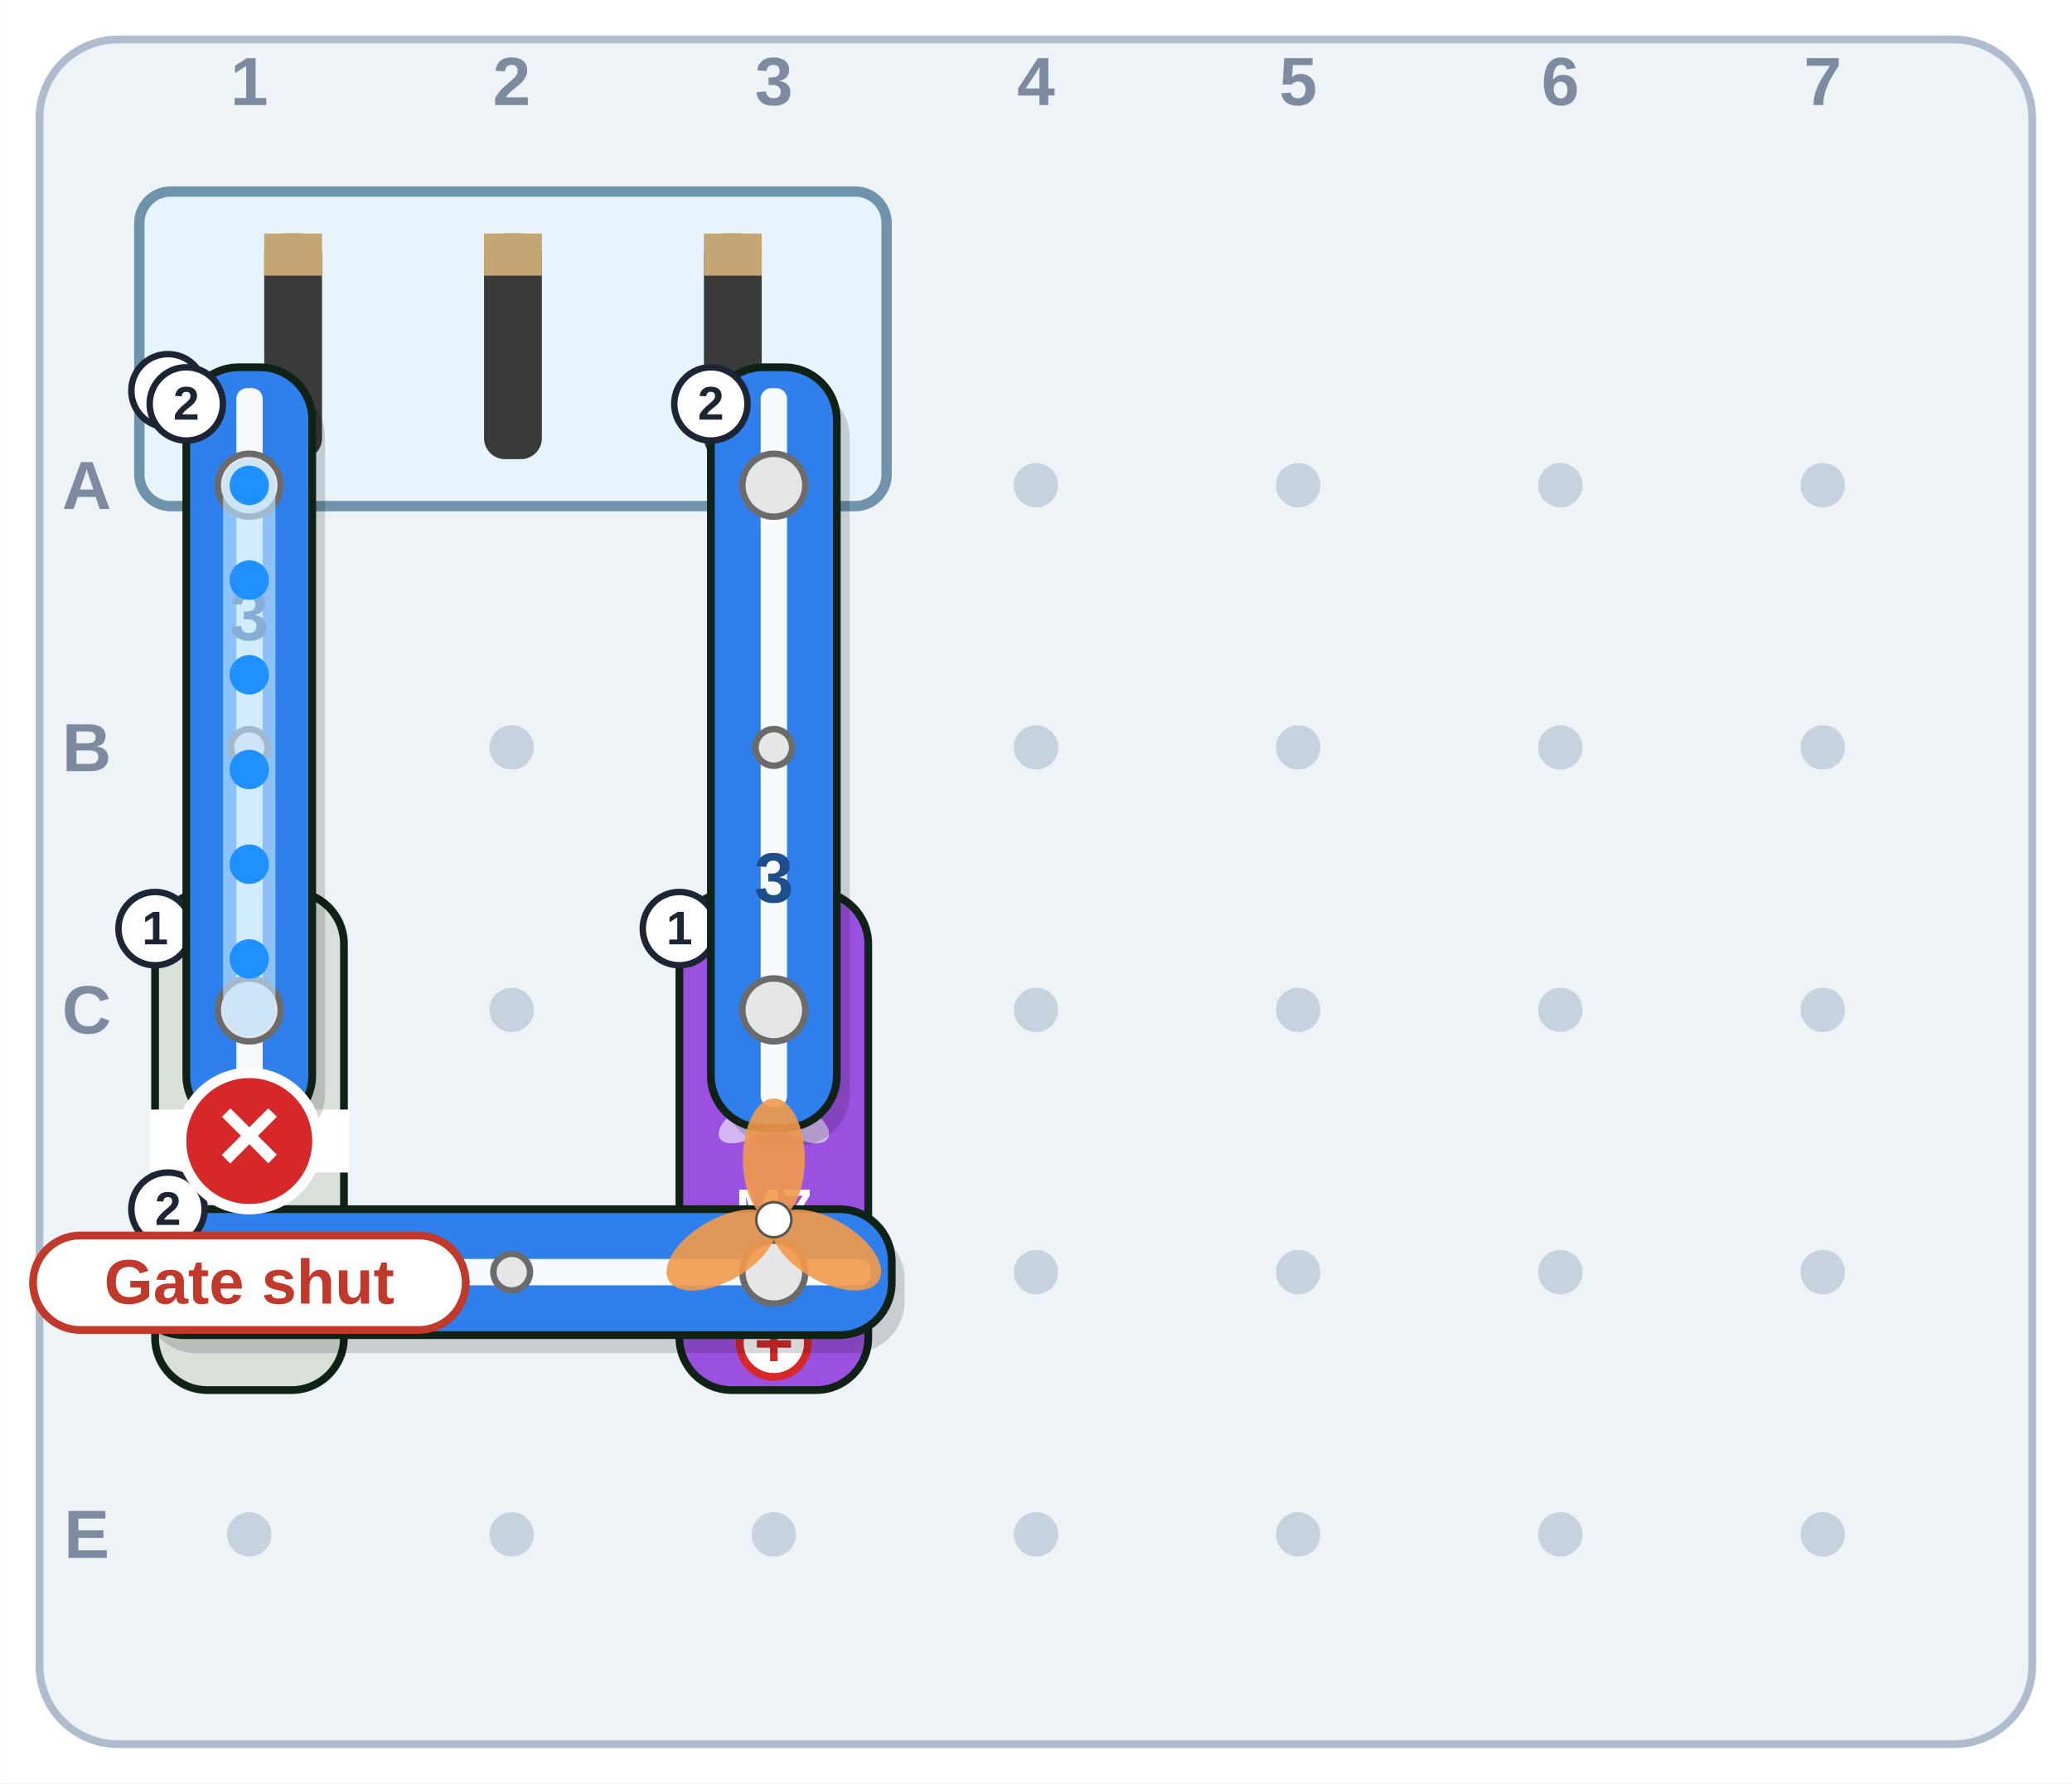
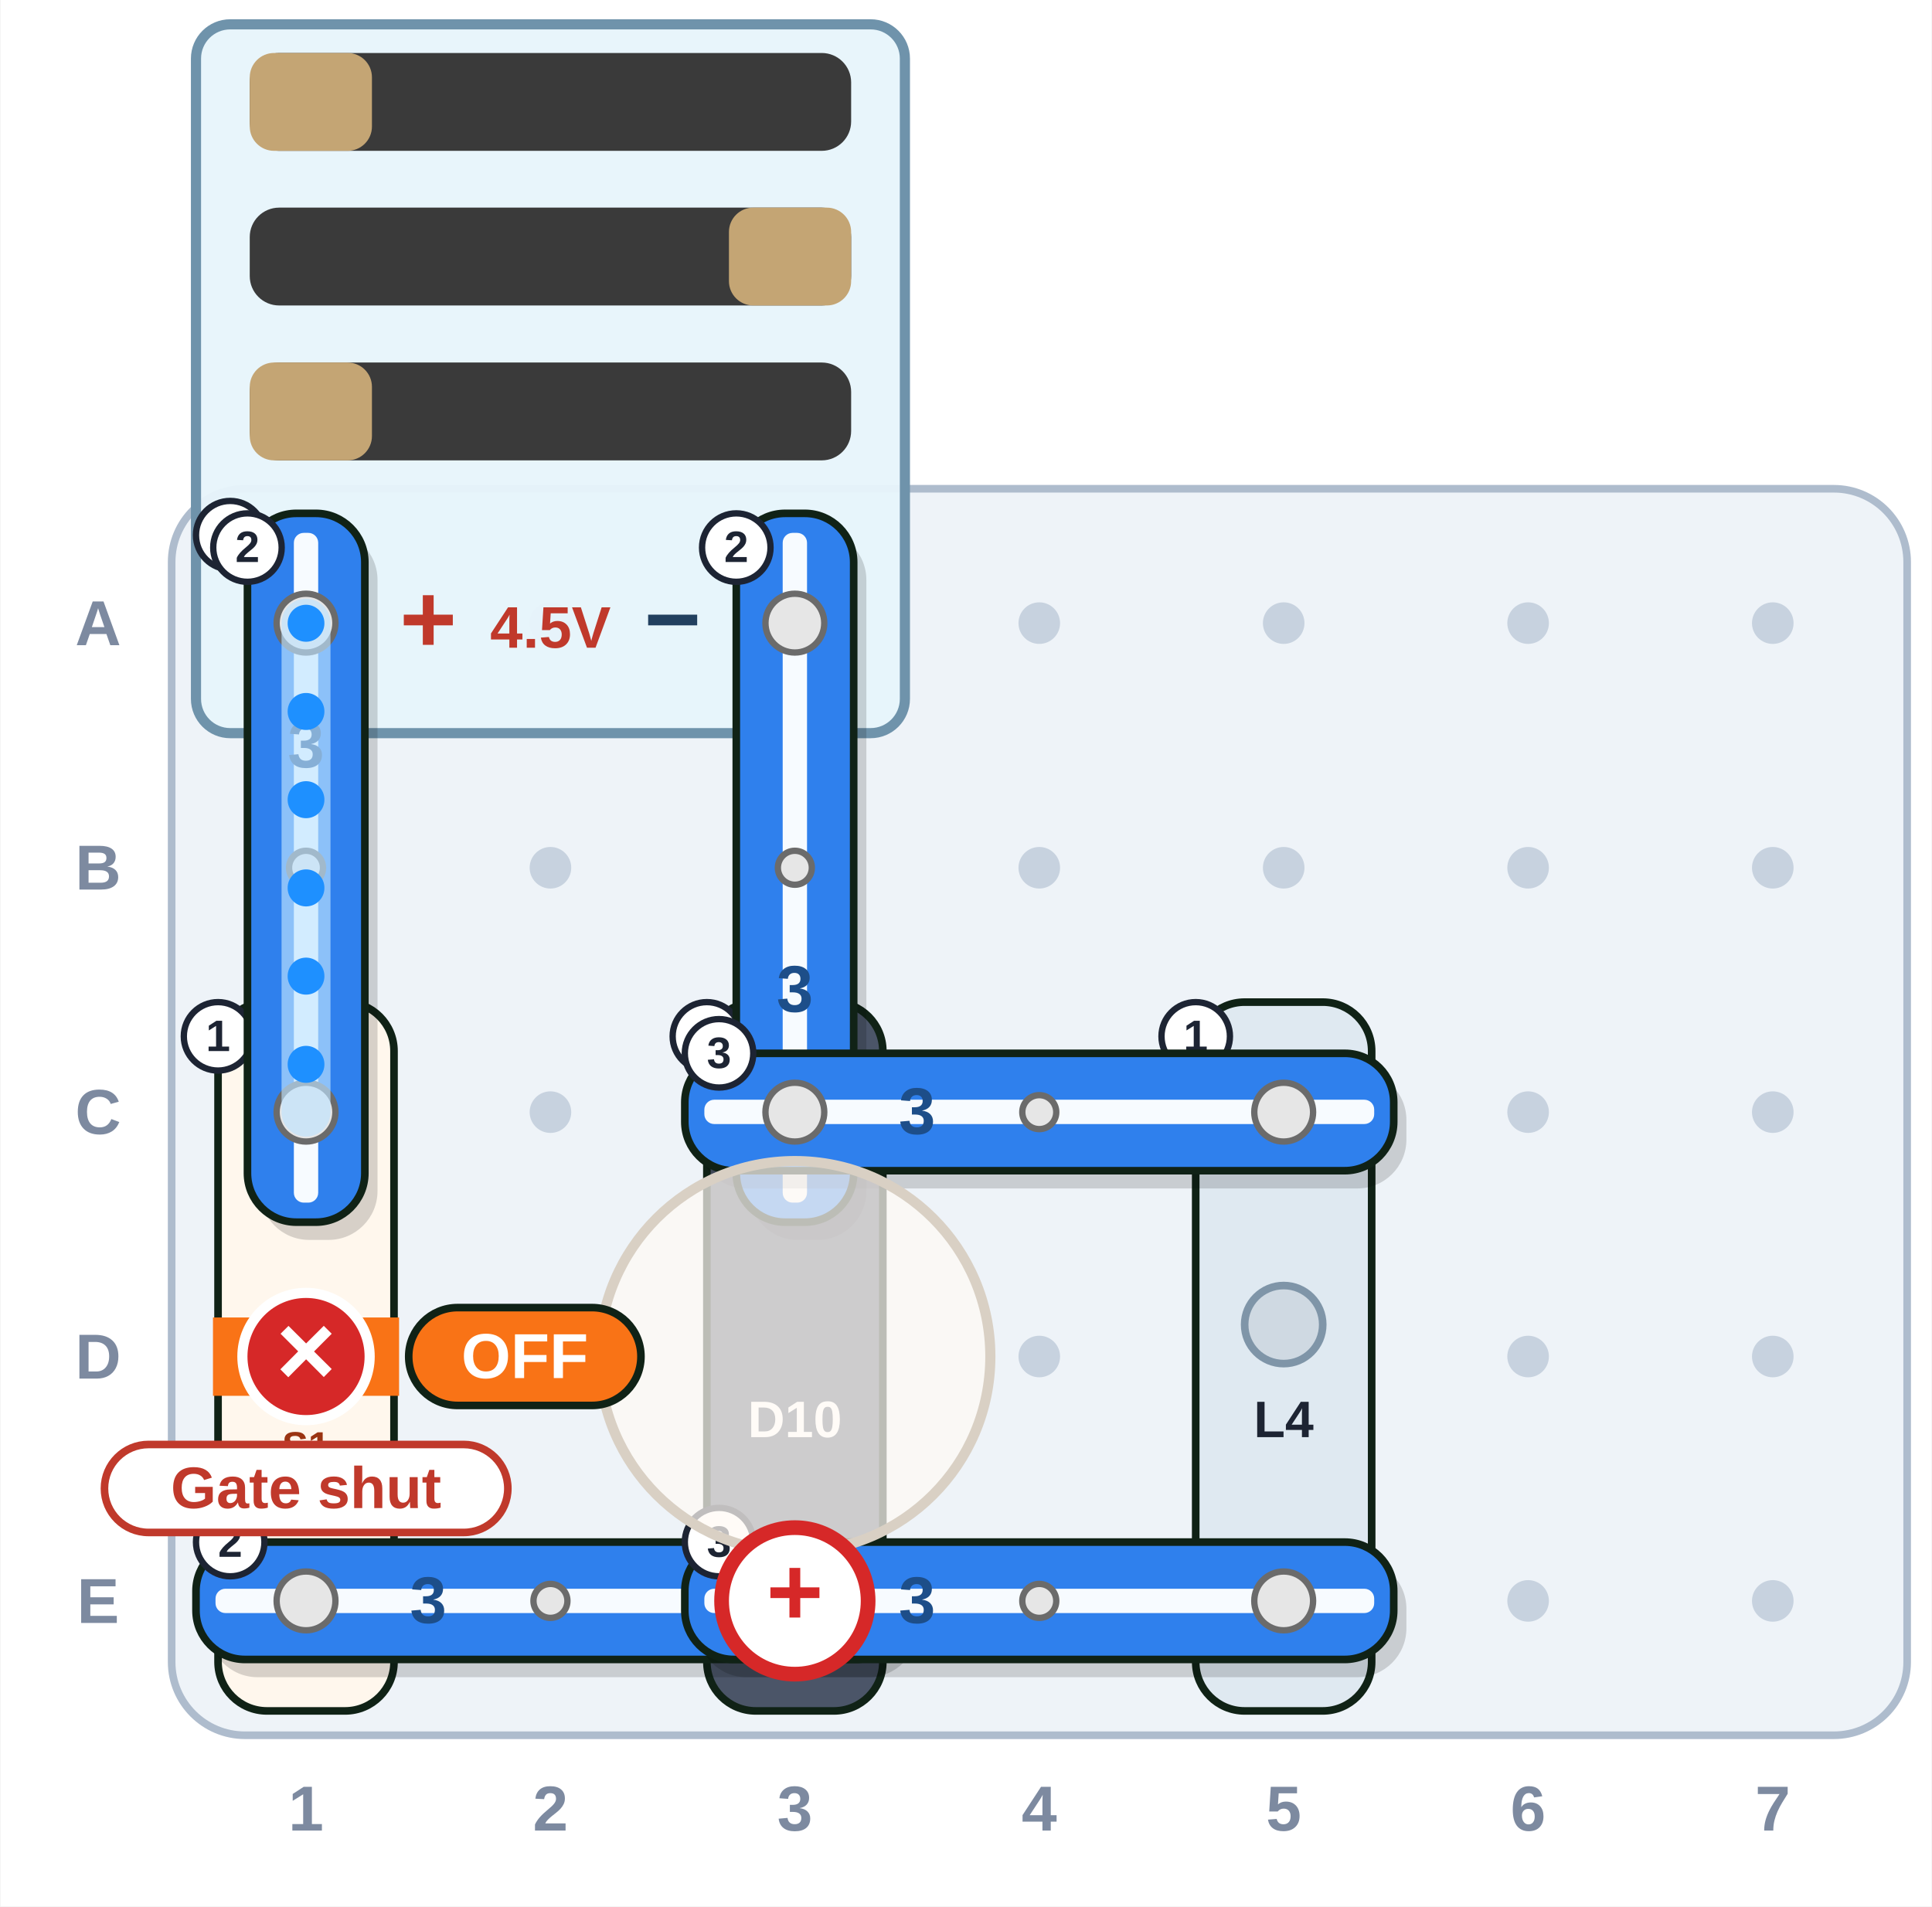
- <svg xmlns="http://www.w3.org/2000/svg" width="803" height="691" viewBox="198.6 100.2 802.8 691.0" font-family="'Avenir Next','Trebuchet MS','Helvetica Neue',Arial,sans-serif">
-   <rect x="198.6" y="100.2" width="802.8" height="691.0" fill="#ffffff" />
-   <rect x="213.8" y="115.5" width="772.3" height="660.5" rx="30.5" fill="#eef3f8" stroke="#aebccd" stroke-width="3" />
-   <circle cx="295.1" cy="288.2" r="8.6" fill="#c7d2df" />
-   <circle cx="396.8" cy="288.2" r="8.6" fill="#c7d2df" />
-   <circle cx="498.4" cy="288.2" r="8.6" fill="#c7d2df" />
-   <circle cx="600.0" cy="288.2" r="8.6" fill="#c7d2df" />
-   <circle cx="701.6" cy="288.2" r="8.6" fill="#c7d2df" />
-   <circle cx="803.2" cy="288.2" r="8.6" fill="#c7d2df" />
-   <circle cx="904.9" cy="288.2" r="8.6" fill="#c7d2df" />
-   <circle cx="295.1" cy="389.8" r="8.6" fill="#c7d2df" />
-   <circle cx="396.8" cy="389.8" r="8.6" fill="#c7d2df" />
-   <circle cx="498.4" cy="389.8" r="8.6" fill="#c7d2df" />
-   <circle cx="600.0" cy="389.8" r="8.6" fill="#c7d2df" />
-   <circle cx="701.6" cy="389.8" r="8.6" fill="#c7d2df" />
-   <circle cx="803.2" cy="389.8" r="8.6" fill="#c7d2df" />
-   <circle cx="904.9" cy="389.8" r="8.6" fill="#c7d2df" />
-   <circle cx="295.1" cy="491.5" r="8.6" fill="#c7d2df" />
-   <circle cx="396.8" cy="491.5" r="8.6" fill="#c7d2df" />
-   <circle cx="498.4" cy="491.5" r="8.6" fill="#c7d2df" />
-   <circle cx="600.0" cy="491.5" r="8.6" fill="#c7d2df" />
-   <circle cx="701.6" cy="491.5" r="8.6" fill="#c7d2df" />
-   <circle cx="803.2" cy="491.5" r="8.6" fill="#c7d2df" />
-   <circle cx="904.9" cy="491.5" r="8.6" fill="#c7d2df" />
-   <circle cx="295.1" cy="593.1" r="8.6" fill="#c7d2df" />
-   <circle cx="396.8" cy="593.1" r="8.6" fill="#c7d2df" />
-   <circle cx="498.4" cy="593.1" r="8.6" fill="#c7d2df" />
-   <circle cx="600.0" cy="593.1" r="8.6" fill="#c7d2df" />
-   <circle cx="701.6" cy="593.1" r="8.6" fill="#c7d2df" />
-   <circle cx="803.2" cy="593.1" r="8.6" fill="#c7d2df" />
-   <circle cx="904.9" cy="593.1" r="8.6" fill="#c7d2df" />
-   <circle cx="295.1" cy="694.7" r="8.6" fill="#c7d2df" />
-   <circle cx="396.8" cy="694.7" r="8.6" fill="#c7d2df" />
-   <circle cx="498.4" cy="694.7" r="8.6" fill="#c7d2df" />
-   <circle cx="600.0" cy="694.7" r="8.6" fill="#c7d2df" />
-   <circle cx="701.6" cy="694.7" r="8.6" fill="#c7d2df" />
-   <circle cx="803.2" cy="694.7" r="8.6" fill="#c7d2df" />
-   <circle cx="904.9" cy="694.7" r="8.6" fill="#c7d2df" />
-   <text x="232.1" y="297.4" font-size="26.422" fill="#7d8aa0" font-weight="bold" text-anchor="middle">
-     <tspan x="232.1" dy="0.0">A</tspan>
-   </text>
-   <text x="232.1" y="399.0" font-size="26.422" fill="#7d8aa0" font-weight="bold" text-anchor="middle">
-     <tspan x="232.1" dy="0.0">B</tspan>
-   </text>
-   <text x="232.1" y="500.6" font-size="26.422" fill="#7d8aa0" font-weight="bold" text-anchor="middle">
-     <tspan x="232.1" dy="0.0">C</tspan>
-   </text>
-   <text x="232.1" y="602.2" font-size="26.422" fill="#7d8aa0" font-weight="bold" text-anchor="middle">
-     <tspan x="232.1" dy="0.0">D</tspan>
-   </text>
-   <text x="232.1" y="703.8" font-size="26.422" fill="#7d8aa0" font-weight="bold" text-anchor="middle">
-     <tspan x="232.1" dy="0.0">E</tspan>
-   </text>
-   <text x="295.1" y="140.9" font-size="26.422" fill="#7d8aa0" font-weight="bold" text-anchor="middle">
-     <tspan x="295.1" dy="0.0">1</tspan>
-   </text>
-   <text x="396.8" y="140.9" font-size="26.422" fill="#7d8aa0" font-weight="bold" text-anchor="middle">
-     <tspan x="396.8" dy="0.0">2</tspan>
-   </text>
-   <text x="498.4" y="140.9" font-size="26.422" fill="#7d8aa0" font-weight="bold" text-anchor="middle">
-     <tspan x="498.4" dy="0.0">3</tspan>
-   </text>
-   <text x="600.0" y="140.9" font-size="26.422" fill="#7d8aa0" font-weight="bold" text-anchor="middle">
-     <tspan x="600.0" dy="0.0">4</tspan>
-   </text>
-   <text x="701.6" y="140.9" font-size="26.422" fill="#7d8aa0" font-weight="bold" text-anchor="middle">
-     <tspan x="701.6" dy="0.0">5</tspan>
-   </text>
-   <text x="803.2" y="140.9" font-size="26.422" fill="#7d8aa0" font-weight="bold" text-anchor="middle">
-     <tspan x="803.2" dy="0.0">6</tspan>
-   </text>
-   <text x="904.9" y="140.9" font-size="26.422" fill="#7d8aa0" font-weight="bold" text-anchor="middle">
-     <tspan x="904.9" dy="0.0">7</tspan>
-   </text>
-   <g opacity="1">
-     <rect x="252.5" y="174.4" width="289.6" height="121.9" rx="12.2" fill="#e7f4fb" stroke="#6f93ab" stroke-width="4" />
-     <rect x="300.9" y="190.7" width="22.4" height="87.4" rx="8.1" fill="#3a3a3a" />
-     <rect x="300.9" y="190.7" width="22.4" height="16.3" fill="#c4a574" />
-     <rect x="386.1" y="190.7" width="22.4" height="87.4" rx="8.1" fill="#3a3a3a" />
-     <rect x="386.1" y="190.7" width="22.4" height="16.3" fill="#c4a574" />
-     <rect x="471.3" y="190.7" width="22.4" height="87.4" rx="8.1" fill="#3a3a3a" />
-     <rect x="471.3" y="190.7" width="22.4" height="16.3" fill="#c4a574" />
-     <circle cx="295.1" cy="288.2" r="16.3" fill="#d8dde3" stroke="#5c6770" stroke-width="3" />
-     <text x="295.1" y="259.8" font-size="28.454" fill="#c0392b" font-weight="bold" text-anchor="middle">
-       <tspan x="295.1" dy="0.0">+</tspan>
-     </text>
-     <circle cx="498.4" cy="288.2" r="16.3" fill="#d8dde3" stroke="#5c6770" stroke-width="3" />
-     <text x="498.4" y="259.8" font-size="28.454" fill="#22405f" font-weight="bold" text-anchor="middle">
-       <tspan x="498.4" dy="0.0">−</tspan>
-     </text>
-     <circle cx="263.6" cy="251.6" r="14.2" fill="#fff" stroke="#1d2433" stroke-width="2.5" />
-     <text x="263.6" y="257.7" font-size="18.292" fill="#1d2433" font-weight="bold" text-anchor="middle">
-       <tspan x="263.6" dy="0.0">1</tspan>
-     </text>
-   </g>
-   <g opacity="1">
-     <rect x="258.6" y="445.7" width="73.2" height="193.1" rx="20.3" fill="#d9e0da" stroke="#102216" stroke-width="3" />
-     <rect x="256.6" y="530.1" width="77.2" height="24.4" fill="#fff" />
-     <circle cx="295.1" cy="491.5" r="12.2" fill="#e6e6e6" stroke="#6b6b6b" stroke-width="2.5" />
-     <circle cx="295.1" cy="593.1" r="12.2" fill="#e6e6e6" stroke="#6b6b6b" stroke-width="2.5" />
-     <rect x="282.1" y="485.2" width="26.0" height="32.5" rx="4.9" fill="#fff" stroke="#102216" stroke-width="4" />
-     <text x="295.1" y="478.7" font-size="22.763" fill="#9a3412" font-weight="bold" text-anchor="middle">
-       <tspan x="295.1" dy="0.0">OFF</tspan>
-     </text>
-     <text x="295.1" y="575.8" font-size="21.341" fill="#fff" font-weight="bold" text-anchor="middle">
-       <tspan x="295.1" dy="0.0">S1</tspan>
-     </text>
-     <circle cx="258.6" cy="460.0" r="14.2" fill="#fff" stroke="#1d2433" stroke-width="2.5" />
-     <text x="258.6" y="466.1" font-size="18.292" fill="#1d2433" font-weight="bold" text-anchor="middle">
-       <tspan x="258.6" dy="0.0">1</tspan>
-     </text>
-   </g>
-   <g opacity="1">
-     <rect x="461.8" y="445.7" width="73.2" height="193.1" rx="20.3" fill="#9b51e0" stroke="#102216" stroke-width="3" />
-     <circle cx="498.4" cy="593.1" r="12.2" fill="#e6e6e6" stroke="#6b6b6b" stroke-width="2.5" />
-     <circle cx="498.4" cy="491.5" r="12.2" fill="#e6e6e6" stroke="#6b6b6b" stroke-width="2.5" />
-     <g>
-       <ellipse cx="498.4" cy="517.0" rx="6.1" ry="12.1" fill="#d9c2f5" opacity="0.9" transform="rotate(0 498.4 529.1)" />
-       <ellipse cx="498.4" cy="517.0" rx="6.1" ry="12.1" fill="#d9c2f5" opacity="0.9" transform="rotate(120 498.4 529.1)" />
-       <ellipse cx="498.4" cy="517.0" rx="6.1" ry="12.1" fill="#d9c2f5" opacity="0.9" transform="rotate(240 498.4 529.1)" />
-       <circle cx="498.4" cy="529.1" r="3.5" fill="#fff" stroke="#555" />
-     </g>
-     <text x="498.4" y="575.8" font-size="21.341" fill="#fff" font-weight="bold" text-anchor="middle">
-       <tspan x="498.4" dy="0.0">M7</tspan>
-     </text>
-     <circle cx="498.4" cy="620.5" r="13.2" fill="#fff" stroke="#d62828" stroke-width="3" />
-     <text x="498.4" y="629.7" font-size="26.422" fill="#d62828" font-weight="bold" text-anchor="middle">
-       <tspan x="498.4" dy="0.0">+</tspan>
-     </text>
-     <circle cx="461.8" cy="460.0" r="14.2" fill="#fff" stroke="#1d2433" stroke-width="2.5" />
-     <text x="461.8" y="466.1" font-size="18.292" fill="#1d2433" font-weight="bold" text-anchor="middle">
-       <tspan x="461.8" dy="0.0">1</tspan>
-     </text>
-   </g>
-   <g opacity="1">
-     <rect x="275.7" y="249.5" width="48.8" height="294.7" rx="20.3" fill="#000" opacity="0.16" />
-     <rect x="270.7" y="242.5" width="48.8" height="294.7" rx="20.3" fill="#2f80ed" stroke="#102216" stroke-width="3" />
-     <rect x="290.1" y="250.6" width="10.2" height="278.4" rx="4.1" fill="#f7fbff" />
-     <circle cx="295.1" cy="288.2" r="12.2" fill="#e6e6e6" stroke="#6b6b6b" stroke-width="2.5" />
-     <circle cx="295.1" cy="389.8" r="7.1" fill="#e6e6e6" stroke="#6b6b6b" stroke-width="2.5" />
-     <circle cx="295.1" cy="491.5" r="12.2" fill="#e6e6e6" stroke="#6b6b6b" stroke-width="2.5" />
-     <text x="295.1" y="348.2" font-size="27.438" fill="#1d4e89" font-weight="bold" text-anchor="middle">
-       <tspan x="295.1" dy="0.0">3</tspan>
-     </text>
-     <circle cx="270.7" cy="256.7" r="14.2" fill="#fff" stroke="#1d2433" stroke-width="2.5" />
-     <text x="270.7" y="262.8" font-size="18.292" fill="#1d2433" font-weight="bold" text-anchor="middle">
-       <tspan x="270.7" dy="0.0">2</tspan>
-     </text>
-   </g>
-   <g opacity="1">
-     <rect x="254.4" y="575.7" width="294.7" height="48.8" rx="20.3" fill="#000" opacity="0.16" />
-     <rect x="249.4" y="568.7" width="294.7" height="48.8" rx="20.3" fill="#2f80ed" stroke="#102216" stroke-width="3" />
-     <rect x="257.5" y="588.0" width="278.4" height="10.2" rx="4.1" fill="#f7fbff" />
-     <circle cx="295.1" cy="593.1" r="12.2" fill="#e6e6e6" stroke="#6b6b6b" stroke-width="2.5" />
-     <circle cx="396.8" cy="593.1" r="7.1" fill="#e6e6e6" stroke="#6b6b6b" stroke-width="2.5" />
-     <circle cx="498.4" cy="593.1" r="12.2" fill="#e6e6e6" stroke="#6b6b6b" stroke-width="2.5" />
-     <text x="345.9" y="602.2" font-size="27.438" fill="#1d4e89" font-weight="bold" text-anchor="middle">
-       <tspan x="345.9" dy="0.0">3</tspan>
-     </text>
-     <circle cx="263.6" cy="568.7" r="14.2" fill="#fff" stroke="#1d2433" stroke-width="2.5" />
-     <text x="263.6" y="574.8" font-size="18.292" fill="#1d2433" font-weight="bold" text-anchor="middle">
-       <tspan x="263.6" dy="0.0">2</tspan>
-     </text>
-   </g>
-   <g opacity="1">
-     <rect x="479.0" y="249.5" width="48.8" height="294.7" rx="20.3" fill="#000" opacity="0.16" />
-     <rect x="474.0" y="242.5" width="48.8" height="294.7" rx="20.3" fill="#2f80ed" stroke="#102216" stroke-width="3" />
-     <rect x="493.3" y="250.6" width="10.2" height="278.4" rx="4.1" fill="#f7fbff" />
-     <circle cx="498.4" cy="491.5" r="12.2" fill="#e6e6e6" stroke="#6b6b6b" stroke-width="2.5" />
-     <circle cx="498.4" cy="389.8" r="7.1" fill="#e6e6e6" stroke="#6b6b6b" stroke-width="2.5" />
-     <circle cx="498.4" cy="288.2" r="12.2" fill="#e6e6e6" stroke="#6b6b6b" stroke-width="2.5" />
-     <text x="498.4" y="449.8" font-size="27.438" fill="#1d4e89" font-weight="bold" text-anchor="middle">
-       <tspan x="498.4" dy="0.0">3</tspan>
-     </text>
-     <circle cx="474.0" cy="256.7" r="14.2" fill="#fff" stroke="#1d2433" stroke-width="2.5" />
-     <text x="474.0" y="262.8" font-size="18.292" fill="#1d2433" font-weight="bold" text-anchor="middle">
-       <tspan x="474.0" dy="0.0">2</tspan>
-     </text>
-   </g>
-   <g>
-     <ellipse cx="498.4" cy="549.3" rx="12.0" ry="23.5" fill="#f2994a" opacity="0.9" transform="rotate(0 498.4 572.8)" />
-     <ellipse cx="498.4" cy="549.3" rx="12.0" ry="23.5" fill="#f2994a" opacity="0.9" transform="rotate(120 498.4 572.8)" />
-     <ellipse cx="498.4" cy="549.3" rx="12.0" ry="23.5" fill="#f2994a" opacity="0.9" transform="rotate(240 498.4 572.8)" />
-     <circle cx="498.4" cy="572.8" r="6.8" fill="#fff" stroke="#555" />
-   </g>
-   <polyline points="295.1,288.2 295.1,389.8 295.1,491.5" fill="none" stroke="#bfe3ff" stroke-opacity="0.65" stroke-width="20.3" stroke-linecap="round" stroke-linejoin="round" />
-   <polyline points="295.1,288.2 295.1,389.8 295.1,491.5" fill="none" stroke="#1e90ff" stroke-width="15.2" stroke-linecap="round" stroke-linejoin="round" stroke-dasharray="0.1 36.6">
-     <animate attributeName="stroke-dashoffset" from="0" to="-36.7" dur="0.9s" repeatCount="indefinite" />
+ <svg xmlns="http://www.w3.org/2000/svg" width="762" height="752" viewBox="219.2 24.0 761.6 752.0" font-family="'Avenir Next','Trebuchet MS','Helvetica Neue',Arial,sans-serif">
+   <rect x="219.2" y="24.0" width="761.6" height="752.0" fill="#ffffff" />
+   <rect x="286.7" y="216.8" width="684.5" height="491.7" rx="28.9" fill="#eef3f8" stroke="#aebccd" stroke-width="3" data-grid="7x5" />
+   <circle cx="339.7" cy="269.8" r="8.2" fill="#c7d2df" />
+   <circle cx="436.1" cy="269.8" r="8.2" fill="#c7d2df" />
+   <circle cx="532.5" cy="269.8" r="8.2" fill="#c7d2df" />
+   <circle cx="628.9" cy="269.8" r="8.2" fill="#c7d2df" />
+   <circle cx="725.3" cy="269.8" r="8.2" fill="#c7d2df" />
+   <circle cx="821.7" cy="269.8" r="8.2" fill="#c7d2df" />
+   <circle cx="918.2" cy="269.8" r="8.2" fill="#c7d2df" />
+   <circle cx="339.7" cy="366.3" r="8.2" fill="#c7d2df" />
+   <circle cx="436.1" cy="366.3" r="8.2" fill="#c7d2df" />
+   <circle cx="532.5" cy="366.3" r="8.2" fill="#c7d2df" />
+   <circle cx="628.9" cy="366.3" r="8.2" fill="#c7d2df" />
+   <circle cx="725.3" cy="366.3" r="8.2" fill="#c7d2df" />
+   <circle cx="821.7" cy="366.3" r="8.2" fill="#c7d2df" />
+   <circle cx="918.2" cy="366.3" r="8.2" fill="#c7d2df" />
+   <circle cx="339.7" cy="462.7" r="8.2" fill="#c7d2df" />
+   <circle cx="436.1" cy="462.7" r="8.2" fill="#c7d2df" />
+   <circle cx="532.5" cy="462.7" r="8.2" fill="#c7d2df" />
+   <circle cx="628.9" cy="462.7" r="8.2" fill="#c7d2df" />
+   <circle cx="725.3" cy="462.7" r="8.2" fill="#c7d2df" />
+   <circle cx="821.7" cy="462.7" r="8.2" fill="#c7d2df" />
+   <circle cx="918.2" cy="462.7" r="8.2" fill="#c7d2df" />
+   <circle cx="339.7" cy="559.1" r="8.2" fill="#c7d2df" />
+   <circle cx="436.1" cy="559.1" r="8.2" fill="#c7d2df" />
+   <circle cx="532.5" cy="559.1" r="8.2" fill="#c7d2df" />
+   <circle cx="628.9" cy="559.1" r="8.2" fill="#c7d2df" />
+   <circle cx="725.3" cy="559.1" r="8.2" fill="#c7d2df" />
+   <circle cx="821.7" cy="559.1" r="8.2" fill="#c7d2df" />
+   <circle cx="918.2" cy="559.1" r="8.2" fill="#c7d2df" />
+   <circle cx="339.7" cy="655.5" r="8.2" fill="#c7d2df" />
+   <circle cx="436.1" cy="655.5" r="8.2" fill="#c7d2df" />
+   <circle cx="532.5" cy="655.5" r="8.2" fill="#c7d2df" />
+   <circle cx="628.9" cy="655.5" r="8.2" fill="#c7d2df" />
+   <circle cx="725.3" cy="655.5" r="8.2" fill="#c7d2df" />
+   <circle cx="821.7" cy="655.5" r="8.2" fill="#c7d2df" />
+   <circle cx="918.2" cy="655.5" r="8.2" fill="#c7d2df" />
+   <text x="257.7" y="278.5" font-size="25.067" fill="#7d8aa0" font-weight="bold" text-anchor="middle">
+     <tspan x="257.7" dy="0.0">A</tspan>
+   </text>
+   <text x="257.7" y="374.9" font-size="25.067" fill="#7d8aa0" font-weight="bold" text-anchor="middle">
+     <tspan x="257.7" dy="0.0">B</tspan>
+   </text>
+   <text x="257.7" y="471.3" font-size="25.067" fill="#7d8aa0" font-weight="bold" text-anchor="middle">
+     <tspan x="257.7" dy="0.0">C</tspan>
+   </text>
+   <text x="257.7" y="567.8" font-size="25.067" fill="#7d8aa0" font-weight="bold" text-anchor="middle">
+     <tspan x="257.7" dy="0.0">D</tspan>
+   </text>
+   <text x="257.7" y="664.2" font-size="25.067" fill="#7d8aa0" font-weight="bold" text-anchor="middle">
+     <tspan x="257.7" dy="0.0">E</tspan>
+   </text>
+   <text x="339.7" y="746.1" font-size="25.067" fill="#7d8aa0" font-weight="bold" text-anchor="middle">
+     <tspan x="339.7" dy="0.0">1</tspan>
+   </text>
+   <text x="436.1" y="746.1" font-size="25.067" fill="#7d8aa0" font-weight="bold" text-anchor="middle">
+     <tspan x="436.1" dy="0.0">2</tspan>
+   </text>
+   <text x="532.5" y="746.1" font-size="25.067" fill="#7d8aa0" font-weight="bold" text-anchor="middle">
+     <tspan x="532.5" dy="0.0">3</tspan>
+   </text>
+   <text x="628.9" y="746.1" font-size="25.067" fill="#7d8aa0" font-weight="bold" text-anchor="middle">
+     <tspan x="628.9" dy="0.0">4</tspan>
+   </text>
+   <text x="725.3" y="746.1" font-size="25.067" fill="#7d8aa0" font-weight="bold" text-anchor="middle">
+     <tspan x="725.3" dy="0.0">5</tspan>
+   </text>
+   <text x="821.7" y="746.1" font-size="25.067" fill="#7d8aa0" font-weight="bold" text-anchor="middle">
+     <tspan x="821.7" dy="0.0">6</tspan>
+   </text>
+   <text x="918.2" y="746.1" font-size="25.067" fill="#7d8aa0" font-weight="bold" text-anchor="middle">
+     <tspan x="918.2" dy="0.0">7</tspan>
+   </text>
+   <g opacity="1" data-step="2" data-key="B3B" data-want="1A 3A span=3 depth=3" data-drawn="1A 3A span=3 depth=3">
+     <rect x="296.3" y="33.6" width="279.6" height="279.6" rx="13.5" fill="#e7f4fb" fill-opacity="0.96" stroke="#6f93ab" stroke-width="4" />
+     <rect x="317.5" y="44.9" width="237.2" height="38.6" rx="11.6" fill="#3a3a3a" />
+     <rect x="317.5" y="44.9" width="48.2" height="38.6" rx="9.6" fill="#c4a574" />
+     <rect x="317.5" y="105.9" width="237.2" height="38.6" rx="11.6" fill="#3a3a3a" />
+     <rect x="506.5" y="105.9" width="48.2" height="38.6" rx="9.6" fill="#c4a574" />
+     <rect x="317.5" y="167.0" width="237.2" height="38.6" rx="11.6" fill="#3a3a3a" />
+     <rect x="317.5" y="167.0" width="48.2" height="38.6" rx="9.6" fill="#c4a574" />
+     <text x="436.1" y="279.5" font-size="23.138" fill="#c0392b" font-weight="bold" text-anchor="middle">
+       <tspan x="436.1" dy="0.0">4.5V</tspan>
+     </text>
+     <circle cx="339.7" cy="269.8" r="15.4" fill="#d8dde3" stroke="#5c6770" stroke-width="3" />
+     <text x="387.9" y="281.4" font-size="38.564" fill="#c0392b" font-weight="bold" text-anchor="middle">
+       <tspan x="387.9" dy="0.0">+</tspan>
+     </text>
+     <circle cx="532.5" cy="269.8" r="15.4" fill="#d8dde3" stroke="#5c6770" stroke-width="3" />
+     <text x="484.3" y="281.4" font-size="38.564" fill="#22405f" font-weight="bold" text-anchor="middle">
+       <tspan x="484.3" dy="0.0">−</tspan>
+     </text>
+     <circle cx="309.8" cy="235.1" r="13.5" fill="#fff" stroke="#1d2433" stroke-width="2.5" />
+     <text x="309.8" y="240.9" font-size="17.354" fill="#1d2433" font-weight="bold" text-anchor="middle">
+       <tspan x="309.8" dy="0.0">1</tspan>
+     </text>
+   </g>
+   <g opacity="1" data-step="3" data-key="S1" data-want="1C 1E span=3 depth=1" data-drawn="1C 1E span=3 depth=1">
+     <rect x="305.0" y="419.3" width="69.4" height="279.6" rx="19.3" fill="#fff7ed" stroke="#102216" stroke-width="3" />
+     <rect x="303.0" y="543.7" width="73.4" height="30.9" fill="#f97316" />
+     <circle cx="339.7" cy="462.7" r="11.6" fill="#e6e6e6" stroke="#6b6b6b" stroke-width="2.5" />
+     <circle cx="339.7" cy="655.5" r="11.6" fill="#e6e6e6" stroke="#6b6b6b" stroke-width="2.5" />
+     <text x="339.7" y="599.6" font-size="15.426" fill="#9a3412" font-weight="bold" text-anchor="middle">
+       <tspan x="339.7" dy="0.0">S1</tspan>
+     </text>
+     <circle cx="305.0" cy="432.8" r="13.5" fill="#fff" stroke="#1d2433" stroke-width="2.5" />
+     <text x="305.0" y="438.6" font-size="17.354" fill="#1d2433" font-weight="bold" text-anchor="middle">
+       <tspan x="305.0" dy="0.0">1</tspan>
+     </text>
+   </g>
+   <g opacity="1" data-step="4" data-key="D10" data-want="3E 3C span=3 depth=1" data-drawn="3E 3C span=3 depth=1">
+     <rect x="497.8" y="419.3" width="69.4" height="279.6" rx="19.3" fill="#4b5568" stroke="#102216" stroke-width="3" />
+     <circle cx="532.5" cy="655.5" r="11.6" fill="#e6e6e6" stroke="#6b6b6b" stroke-width="2.5" />
+     <circle cx="532.5" cy="462.7" r="11.6" fill="#e6e6e6" stroke="#6b6b6b" stroke-width="2.5" />
+     <text x="532.5" y="590.9" font-size="20.246" fill="#fff" font-weight="bold" text-anchor="middle">
+       <tspan x="532.5" dy="0.0">D10</tspan>
+     </text>
+     <circle cx="497.8" cy="432.8" r="13.5" fill="#fff" stroke="#1d2433" stroke-width="2.5" />
+     <text x="497.8" y="438.6" font-size="17.354" fill="#1d2433" font-weight="bold" text-anchor="middle">
+       <tspan x="497.8" dy="0.0">1</tspan>
+     </text>
+   </g>
+   <g opacity="1" data-step="9" data-key="L4" data-want="5E 5C span=3 depth=1" data-drawn="5E 5C span=3 depth=1">
+     <rect x="690.6" y="419.3" width="69.4" height="279.6" rx="19.3" fill="#dfe9f1" stroke="#102216" stroke-width="3" />
+     <circle cx="725.3" cy="655.5" r="11.6" fill="#e6e6e6" stroke="#6b6b6b" stroke-width="2.5" />
+     <circle cx="725.3" cy="462.7" r="11.6" fill="#e6e6e6" stroke="#6b6b6b" stroke-width="2.5" />
+     <circle cx="725.3" cy="546.5" r="15.4" fill="#cfd9e2" stroke="#7f95a8" stroke-width="3" />
+     <text x="725.3" y="590.9" font-size="20.246" fill="#1d2433" font-weight="bold" text-anchor="middle">
+       <tspan x="725.3" dy="0.0">L4</tspan>
+     </text>
+     <circle cx="690.6" cy="432.8" r="13.5" fill="#fff" stroke="#1d2433" stroke-width="2.5" />
+     <text x="690.6" y="438.6" font-size="17.354" fill="#1d2433" font-weight="bold" text-anchor="middle">
+       <tspan x="690.6" dy="0.0">1</tspan>
+     </text>
+   </g>
+   <g opacity="1" data-step="5" data-key="wire3" data-want="1A 1B 1C span=3 depth=1" data-drawn="1A 1B 1C span=3 depth=1">
+     <rect x="321.6" y="233.5" width="46.3" height="279.6" rx="19.3" fill="#000" opacity="0.16" />
+     <rect x="316.6" y="226.5" width="46.3" height="279.6" rx="19.3" fill="#2f80ed" stroke="#102216" stroke-width="3" />
+     <rect x="334.9" y="234.2" width="9.6" height="264.2" rx="3.9" fill="#f7fbff" />
+     <circle cx="339.7" cy="269.8" r="11.6" fill="#e6e6e6" stroke="#6b6b6b" stroke-width="2.5" />
+     <circle cx="339.7" cy="366.3" r="6.7" fill="#e6e6e6" stroke="#6b6b6b" stroke-width="2.5" />
+     <circle cx="339.7" cy="462.7" r="11.6" fill="#e6e6e6" stroke="#6b6b6b" stroke-width="2.5" />
+     <text x="339.7" y="326.7" font-size="26.031" fill="#1d4e89" font-weight="bold" text-anchor="middle">
+       <tspan x="339.7" dy="0.0">3</tspan>
+     </text>
+     <circle cx="316.6" cy="240.0" r="13.5" fill="#fff" stroke="#1d2433" stroke-width="2.5" />
+     <text x="316.6" y="245.7" font-size="17.354" fill="#1d2433" font-weight="bold" text-anchor="middle">
+       <tspan x="316.6" dy="0.0">2</tspan>
+     </text>
+   </g>
+   <g opacity="1" data-step="6" data-key="wire3" data-want="1E 2E 3E span=3 depth=1" data-drawn="1E 2E 3E span=3 depth=1">
+     <rect x="301.3" y="639.3" width="279.6" height="46.3" rx="19.3" fill="#000" opacity="0.16" />
+     <rect x="296.3" y="632.3" width="279.6" height="46.3" rx="19.3" fill="#2f80ed" stroke="#102216" stroke-width="3" />
+     <rect x="304.0" y="650.7" width="264.2" height="9.6" rx="3.9" fill="#f7fbff" />
+     <circle cx="339.7" cy="655.5" r="11.6" fill="#e6e6e6" stroke="#6b6b6b" stroke-width="2.5" />
+     <circle cx="436.1" cy="655.5" r="6.7" fill="#e6e6e6" stroke="#6b6b6b" stroke-width="2.5" />
+     <circle cx="532.5" cy="655.5" r="11.6" fill="#e6e6e6" stroke="#6b6b6b" stroke-width="2.5" />
+     <text x="387.9" y="664.2" font-size="26.031" fill="#1d4e89" font-weight="bold" text-anchor="middle">
+       <tspan x="387.9" dy="0.0">3</tspan>
+     </text>
+     <circle cx="309.8" cy="632.3" r="13.5" fill="#fff" stroke="#1d2433" stroke-width="2.5" />
+     <text x="309.8" y="638.1" font-size="17.354" fill="#1d2433" font-weight="bold" text-anchor="middle">
+       <tspan x="309.8" dy="0.0">2</tspan>
+     </text>
+   </g>
+   <g opacity="1" data-step="7" data-key="wire3" data-want="3C 3B 3A span=3 depth=1" data-drawn="3C 3B 3A span=3 depth=1">
+     <rect x="514.4" y="233.5" width="46.3" height="279.6" rx="19.3" fill="#000" opacity="0.16" />
+     <rect x="509.4" y="226.5" width="46.3" height="279.6" rx="19.3" fill="#2f80ed" stroke="#102216" stroke-width="3" />
+     <rect x="527.7" y="234.2" width="9.6" height="264.2" rx="3.9" fill="#f7fbff" />
+     <circle cx="532.5" cy="462.7" r="11.6" fill="#e6e6e6" stroke="#6b6b6b" stroke-width="2.5" />
+     <circle cx="532.5" cy="366.3" r="6.7" fill="#e6e6e6" stroke="#6b6b6b" stroke-width="2.5" />
+     <circle cx="532.5" cy="269.8" r="11.6" fill="#e6e6e6" stroke="#6b6b6b" stroke-width="2.5" />
+     <text x="532.5" y="423.1" font-size="26.031" fill="#1d4e89" font-weight="bold" text-anchor="middle">
+       <tspan x="532.5" dy="0.0">3</tspan>
+     </text>
+     <circle cx="509.4" cy="240.0" r="13.5" fill="#fff" stroke="#1d2433" stroke-width="2.5" />
+     <text x="509.4" y="245.7" font-size="17.354" fill="#1d2433" font-weight="bold" text-anchor="middle">
+       <tspan x="509.4" dy="0.0">2</tspan>
+     </text>
+   </g>
+   <g opacity="1" data-step="10" data-key="wire3" data-want="3E 4E 5E span=3 depth=1" data-drawn="3E 4E 5E span=3 depth=1">
+     <rect x="494.1" y="639.3" width="279.6" height="46.3" rx="19.3" fill="#000" opacity="0.16" />
+     <rect x="489.1" y="632.3" width="279.6" height="46.3" rx="19.3" fill="#2f80ed" stroke="#102216" stroke-width="3" />
+     <rect x="496.8" y="650.7" width="264.2" height="9.6" rx="3.9" fill="#f7fbff" />
+     <circle cx="532.5" cy="655.5" r="11.6" fill="#e6e6e6" stroke="#6b6b6b" stroke-width="2.5" />
+     <circle cx="628.9" cy="655.5" r="6.7" fill="#e6e6e6" stroke="#6b6b6b" stroke-width="2.5" />
+     <circle cx="725.3" cy="655.5" r="11.6" fill="#e6e6e6" stroke="#6b6b6b" stroke-width="2.5" />
+     <text x="580.7" y="664.2" font-size="26.031" fill="#1d4e89" font-weight="bold" text-anchor="middle">
+       <tspan x="580.7" dy="0.0">3</tspan>
+     </text>
+     <circle cx="502.6" cy="632.3" r="13.5" fill="#fff" stroke="#1d2433" stroke-width="2.5" />
+     <text x="502.6" y="638.1" font-size="17.354" fill="#1d2433" font-weight="bold" text-anchor="middle">
+       <tspan x="502.6" dy="0.0">3</tspan>
+     </text>
+   </g>
+   <g opacity="1" data-step="11" data-key="wire3" data-want="3C 4C 5C span=3 depth=1" data-drawn="3C 4C 5C span=3 depth=1">
+     <rect x="494.1" y="446.5" width="279.6" height="46.3" rx="19.3" fill="#000" opacity="0.16" />
+     <rect x="489.1" y="439.5" width="279.6" height="46.3" rx="19.3" fill="#2f80ed" stroke="#102216" stroke-width="3" />
+     <rect x="496.8" y="457.8" width="264.2" height="9.6" rx="3.9" fill="#f7fbff" />
+     <circle cx="532.5" cy="462.7" r="11.6" fill="#e6e6e6" stroke="#6b6b6b" stroke-width="2.5" />
+     <circle cx="628.9" cy="462.7" r="6.7" fill="#e6e6e6" stroke="#6b6b6b" stroke-width="2.5" />
+     <circle cx="725.3" cy="462.7" r="11.6" fill="#e6e6e6" stroke="#6b6b6b" stroke-width="2.5" />
+     <text x="580.7" y="471.3" font-size="26.031" fill="#1d4e89" font-weight="bold" text-anchor="middle">
+       <tspan x="580.7" dy="0.0">3</tspan>
+     </text>
+     <circle cx="502.6" cy="439.5" r="13.5" fill="#fff" stroke="#1d2433" stroke-width="2.5" />
+     <text x="502.6" y="445.3" font-size="17.354" fill="#1d2433" font-weight="bold" text-anchor="middle">
+       <tspan x="502.6" dy="0.0">3</tspan>
+     </text>
+   </g>
+   <circle cx="532.5" cy="559.1" r="77.1" fill="#fffaf4" fill-opacity="0.72" stroke="#d9d0c4" stroke-width="4" data-egg-on="4" />
+   <polyline points="339.7,269.8 339.7,366.3 339.7,462.7" fill="none" stroke="#bfe3ff" stroke-opacity="0.65" stroke-width="19.3" stroke-linecap="round" stroke-linejoin="round" />
+   <polyline points="339.7,269.8 339.7,366.3 339.7,462.7" fill="none" stroke="#1e90ff" stroke-width="14.5" stroke-linecap="round" stroke-linejoin="round" stroke-dasharray="0.1 34.7">
+     <animate attributeName="stroke-dashoffset" from="0" to="-34.8" dur="0.9s" repeatCount="indefinite" />
  </polyline>
-   <circle cx="295.1" cy="542.3" r="26.4" fill="#d62828" stroke="#fff" stroke-width="4" />
-   <text x="295.1" y="554.5" font-size="42.681" fill="#fff" font-weight="bold" text-anchor="middle">
-     <tspan x="295.1" dy="0.0">×</tspan>
-   </text>
-   <rect x="211.3" y="578.9" width="167.7" height="36.6" rx="18.3" fill="#fff" stroke="#c0392b" stroke-width="3" />
-   <text x="295.1" y="605.3" font-size="24.389" fill="#c0392b" font-weight="bold" text-anchor="middle">
-     <tspan x="295.1" dy="0.0">Gate shut</tspan>
+   <circle cx="339.7" cy="559.1" r="25.1" fill="#d62828" stroke="#fff" stroke-width="4" />
+   <text x="339.7" y="570.6" font-size="40.492" fill="#fff" font-weight="bold" text-anchor="middle">
+     <tspan x="339.7" dy="0.0">×</tspan>
+   </text>
+   <rect x="260.2" y="593.8" width="159.1" height="34.7" rx="17.4" fill="#fff" stroke="#c0392b" stroke-width="3" />
+   <text x="339.7" y="618.9" font-size="23.138" fill="#c0392b" font-weight="bold" text-anchor="middle">
+     <tspan x="339.7" dy="0.0">Gate shut</tspan>
+   </text>
+   <rect x="380.2" y="539.8" width="91.6" height="38.6" rx="19.3" fill="#f97316" stroke="#102216" stroke-width="3" />
+   <text x="426.0" y="567.6" font-size="25.067" fill="#fff" font-weight="bold" text-anchor="middle">
+     <tspan x="426.0" dy="0.0">OFF</tspan>
+   </text>
+   <circle cx="532.5" cy="655.5" r="28.9" fill="#fff" stroke="#d62828" stroke-width="5.8" />
+   <text x="532.5" y="665.1" font-size="38.564" fill="#d62828" font-weight="bold" text-anchor="middle">
+     <tspan x="532.5" dy="0.0">+</tspan>
  </text>
</svg>
